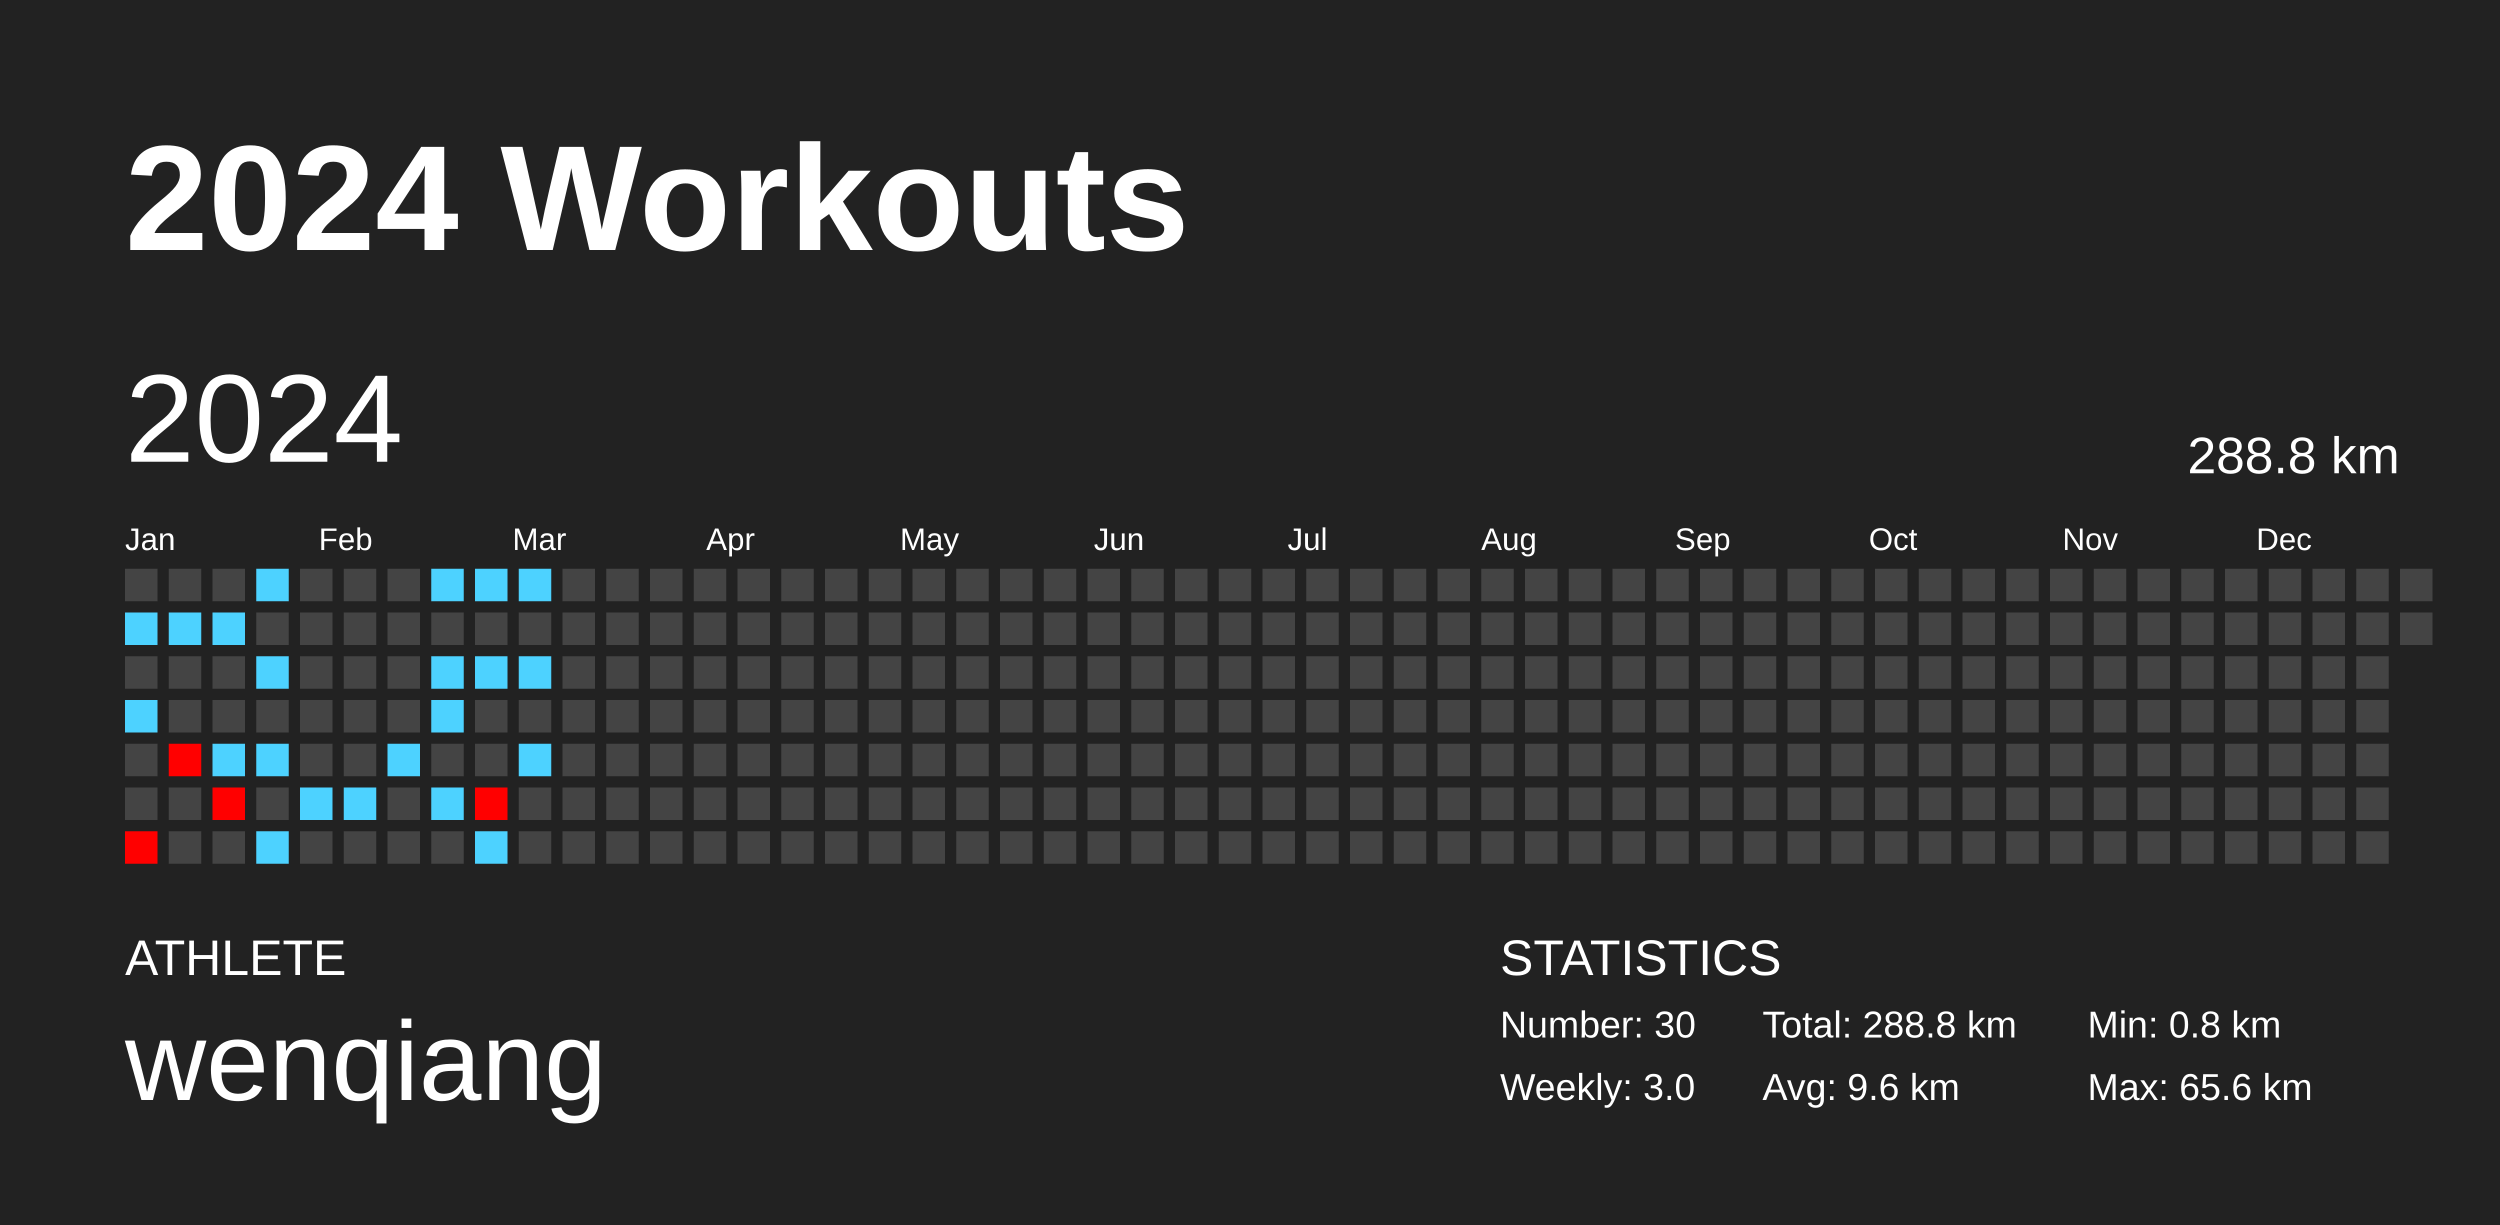
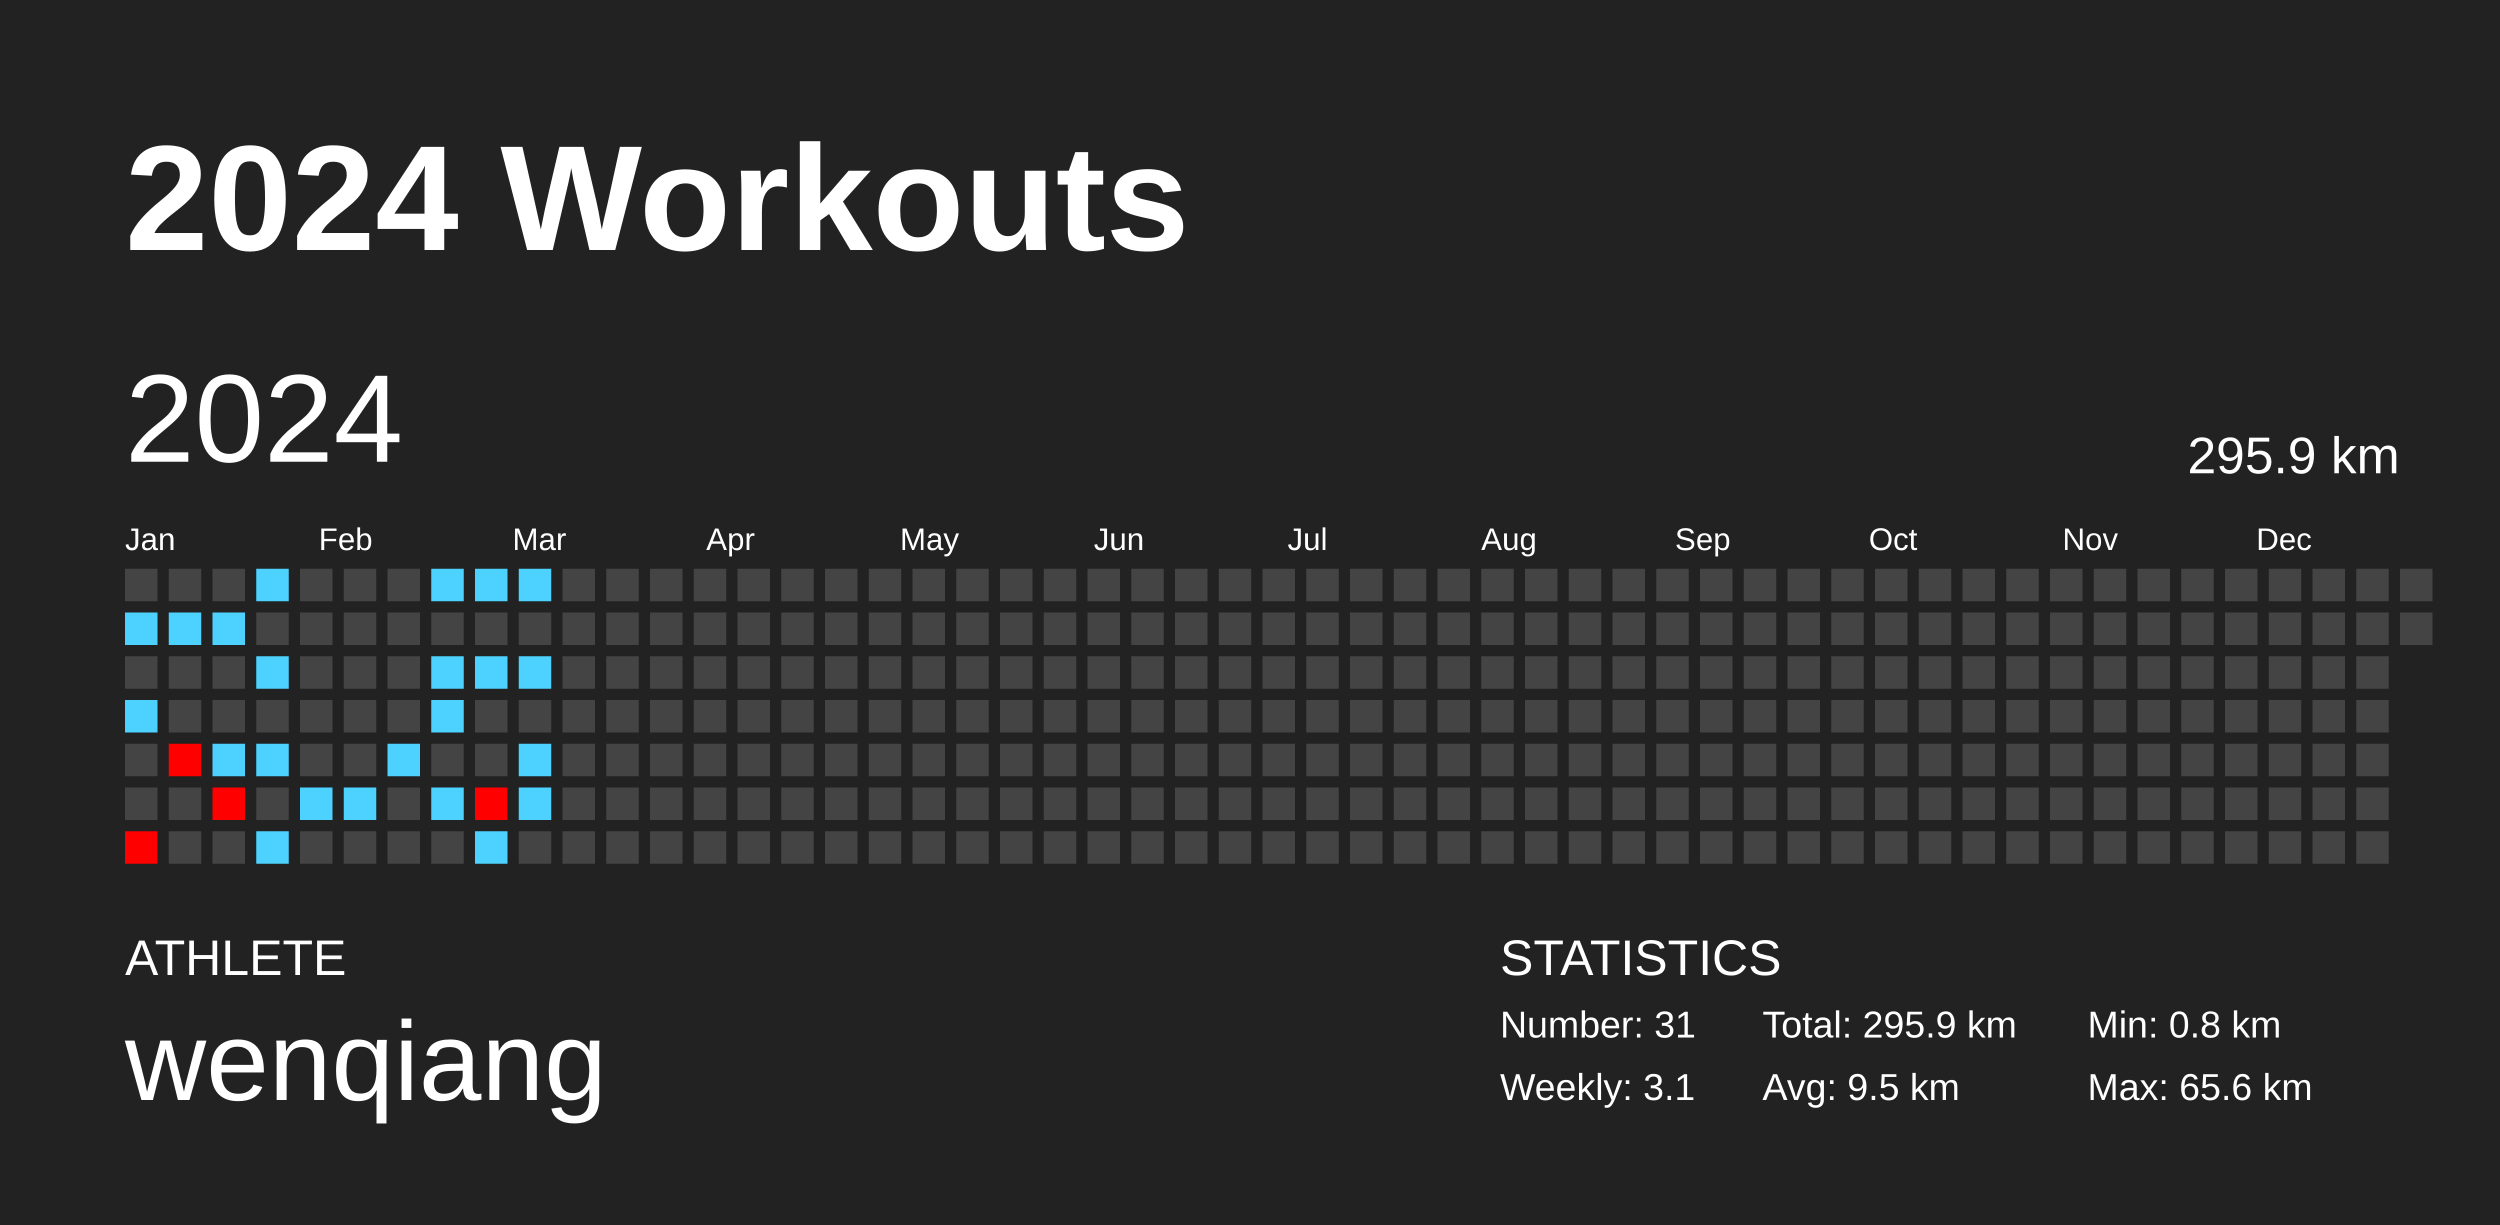
<svg xmlns="http://www.w3.org/2000/svg" baseProfile="full" height="98mm" version="1.1" viewBox="0,0,200,98" width="200mm">
  <defs />
  <rect fill="#222222" height="98" width="200" x="0" y="0" />
  <text fill="#FFFFFF" style="font-size:12px; font-family:Arial; font-weight:bold;" x="10" y="20">2024 Workouts</text>
  <text fill="#FFFFFF" style="font-size:4px; font-family:Arial" x="10" y="78">ATHLETE</text>
  <text fill="#FFFFFF" style="font-size:9px; font-family:Arial" x="10" y="88">wenqiang</text>
  <text fill="#FFFFFF" style="font-size:4px; font-family:Arial" x="120" y="78">STATISTICS</text>
-   <text fill="#FFFFFF" style="font-size:3px; font-family:Arial" x="120" y="83">Number: 30</text>
-   <text fill="#FFFFFF" style="font-size:3px; font-family:Arial" x="120" y="88">Weekly: 3.0</text>
-   <text fill="#FFFFFF" style="font-size:3px; font-family:Arial" x="141" y="83">Total: 288.8 km</text>
-   <text fill="#FFFFFF" style="font-size:3px; font-family:Arial" x="141" y="88">Avg: 9.6 km</text>
+   <text fill="#FFFFFF" style="font-size:3px; font-family:Arial" x="120" y="83">Number: 31</text>
+   <text fill="#FFFFFF" style="font-size:3px; font-family:Arial" x="120" y="88">Weekly: 3.1</text>
+   <text fill="#FFFFFF" style="font-size:3px; font-family:Arial" x="141" y="83">Total: 295.9 km</text>
+   <text fill="#FFFFFF" style="font-size:3px; font-family:Arial" x="141" y="88">Avg: 9.5 km</text>
  <text fill="#FFFFFF" style="font-size:3px; font-family:Arial" x="167" y="83">Min: 0.8 km</text>
  <text fill="#FFFFFF" style="font-size:3px; font-family:Arial" x="167" y="88">Max: 65.6 km</text>
  <text dominant-baseline="hanging" fill="#FFFFFF" style="font-size:10.0px; font-family:Arial;" x="10" y="30">2024</text>
-   <text dominant-baseline="hanging" fill="#FFFFFF" style="font-size:4.125px; font-family:Arial;" x="175" y="35">288.8 km</text>
+   <text dominant-baseline="hanging" fill="#FFFFFF" style="font-size:4.125px; font-family:Arial;" x="175" y="35">295.9 km</text>
  <text fill="#FFFFFF" style="font-size:2.5px; font-family:Arial" x="10.0" y="44">Jan</text>
  <text fill="#FFFFFF" style="font-size:2.5px; font-family:Arial" x="25.5" y="44">Feb</text>
  <text fill="#FFFFFF" style="font-size:2.5px; font-family:Arial" x="41.0" y="44">Mar</text>
  <text fill="#FFFFFF" style="font-size:2.5px; font-family:Arial" x="56.5" y="44">Apr</text>
  <text fill="#FFFFFF" style="font-size:2.5px; font-family:Arial" x="72.0" y="44">May</text>
  <text fill="#FFFFFF" style="font-size:2.5px; font-family:Arial" x="87.5" y="44">Jun</text>
  <text fill="#FFFFFF" style="font-size:2.5px; font-family:Arial" x="103.0" y="44">Jul</text>
  <text fill="#FFFFFF" style="font-size:2.5px; font-family:Arial" x="118.5" y="44">Aug</text>
  <text fill="#FFFFFF" style="font-size:2.5px; font-family:Arial" x="134.0" y="44">Sep</text>
  <text fill="#FFFFFF" style="font-size:2.5px; font-family:Arial" x="149.5" y="44">Oct</text>
  <text fill="#FFFFFF" style="font-size:2.5px; font-family:Arial" x="165.0" y="44">Nov</text>
  <text fill="#FFFFFF" style="font-size:2.5px; font-family:Arial" x="180.5" y="44">Dec</text>
  <rect fill="#444444" height="2.6" width="2.6" x="10.0" y="45.5" />
  <rect fill="#4dd2ff" height="2.6" width="2.6" x="10.0" y="49.0" />
  <rect fill="#444444" height="2.6" width="2.6" x="10.0" y="52.5" />
  <rect fill="#4dd2ff" height="2.6" width="2.6" x="10.0" y="56.0" />
  <rect fill="#444444" height="2.6" width="2.6" x="10.0" y="59.5" />
  <rect fill="#444444" height="2.6" width="2.6" x="10.0" y="63.0" />
  <rect fill="red" height="2.6" width="2.6" x="10.0" y="66.5" />
  <rect fill="#444444" height="2.6" width="2.6" x="13.5" y="45.5" />
  <rect fill="#4dd2ff" height="2.6" width="2.6" x="13.5" y="49.0" />
  <rect fill="#444444" height="2.6" width="2.6" x="13.5" y="52.5" />
  <rect fill="#444444" height="2.6" width="2.6" x="13.5" y="56.0" />
  <rect fill="red" height="2.6" width="2.6" x="13.5" y="59.5" />
  <rect fill="#444444" height="2.6" width="2.6" x="13.5" y="63.0" />
  <rect fill="#444444" height="2.6" width="2.6" x="13.5" y="66.5" />
  <rect fill="#444444" height="2.6" width="2.6" x="17.0" y="45.5" />
  <rect fill="#4dd2ff" height="2.6" width="2.6" x="17.0" y="49.0" />
  <rect fill="#444444" height="2.6" width="2.6" x="17.0" y="52.5" />
  <rect fill="#444444" height="2.6" width="2.6" x="17.0" y="56.0" />
  <rect fill="#4dd2ff" height="2.6" width="2.6" x="17.0" y="59.5" />
  <rect fill="red" height="2.6" width="2.6" x="17.0" y="63.0" />
  <rect fill="#444444" height="2.6" width="2.6" x="17.0" y="66.5" />
  <rect fill="#4dd2ff" height="2.6" width="2.6" x="20.5" y="45.5" />
  <rect fill="#444444" height="2.6" width="2.6" x="20.5" y="49.0" />
  <rect fill="#4dd2ff" height="2.6" width="2.6" x="20.5" y="52.5" />
  <rect fill="#444444" height="2.6" width="2.6" x="20.5" y="56.0" />
  <rect fill="#4dd2ff" height="2.6" width="2.6" x="20.5" y="59.5" />
  <rect fill="#444444" height="2.6" width="2.6" x="20.5" y="63.0" />
  <rect fill="#4dd2ff" height="2.6" width="2.6" x="20.5" y="66.5" />
  <rect fill="#444444" height="2.6" width="2.6" x="24.0" y="45.5" />
  <rect fill="#444444" height="2.6" width="2.6" x="24.0" y="49.0" />
  <rect fill="#444444" height="2.6" width="2.6" x="24.0" y="52.5" />
  <rect fill="#444444" height="2.6" width="2.6" x="24.0" y="56.0" />
  <rect fill="#444444" height="2.6" width="2.6" x="24.0" y="59.5" />
  <rect fill="#4dd2ff" height="2.6" width="2.6" x="24.0" y="63.0" />
  <rect fill="#444444" height="2.6" width="2.6" x="24.0" y="66.5" />
  <rect fill="#444444" height="2.6" width="2.6" x="27.5" y="45.5" />
  <rect fill="#444444" height="2.6" width="2.6" x="27.5" y="49.0" />
  <rect fill="#444444" height="2.6" width="2.6" x="27.5" y="52.5" />
  <rect fill="#444444" height="2.6" width="2.6" x="27.5" y="56.0" />
  <rect fill="#444444" height="2.6" width="2.6" x="27.5" y="59.5" />
  <rect fill="#4dd2ff" height="2.6" width="2.6" x="27.5" y="63.0" />
  <rect fill="#444444" height="2.6" width="2.6" x="27.5" y="66.5" />
  <rect fill="#444444" height="2.6" width="2.6" x="31.0" y="45.5" />
  <rect fill="#444444" height="2.6" width="2.6" x="31.0" y="49.0" />
  <rect fill="#444444" height="2.6" width="2.6" x="31.0" y="52.5" />
  <rect fill="#444444" height="2.6" width="2.6" x="31.0" y="56.0" />
  <rect fill="#4dd2ff" height="2.6" width="2.6" x="31.0" y="59.5" />
  <rect fill="#444444" height="2.6" width="2.6" x="31.0" y="63.0" />
  <rect fill="#444444" height="2.6" width="2.6" x="31.0" y="66.5" />
  <rect fill="#4dd2ff" height="2.6" width="2.6" x="34.5" y="45.5" />
  <rect fill="#444444" height="2.6" width="2.6" x="34.5" y="49.0" />
  <rect fill="#4dd2ff" height="2.6" width="2.6" x="34.5" y="52.5" />
  <rect fill="#4dd2ff" height="2.6" width="2.6" x="34.5" y="56.0" />
  <rect fill="#444444" height="2.6" width="2.6" x="34.5" y="59.5" />
  <rect fill="#4dd2ff" height="2.6" width="2.6" x="34.5" y="63.0" />
  <rect fill="#444444" height="2.6" width="2.6" x="34.5" y="66.5" />
  <rect fill="#4dd2ff" height="2.6" width="2.6" x="38.0" y="45.5" />
  <rect fill="#444444" height="2.6" width="2.6" x="38.0" y="49.0" />
  <rect fill="#4dd2ff" height="2.6" width="2.6" x="38.0" y="52.5" />
  <rect fill="#444444" height="2.6" width="2.6" x="38.0" y="56.0" />
  <rect fill="#444444" height="2.6" width="2.6" x="38.0" y="59.5" />
  <rect fill="red" height="2.6" width="2.6" x="38.0" y="63.0" />
  <rect fill="#4dd2ff" height="2.6" width="2.6" x="38.0" y="66.5" />
  <rect fill="#4dd2ff" height="2.6" width="2.6" x="41.5" y="45.5" />
  <rect fill="#444444" height="2.6" width="2.6" x="41.5" y="49.0" />
  <rect fill="#4dd2ff" height="2.6" width="2.6" x="41.5" y="52.5" />
  <rect fill="#444444" height="2.6" width="2.6" x="41.5" y="56.0" />
  <rect fill="#4dd2ff" height="2.6" width="2.6" x="41.5" y="59.5" />
-   <rect fill="#444444" height="2.6" width="2.6" x="41.5" y="63.0" />
+   <rect fill="#4dd2ff" height="2.6" width="2.6" x="41.5" y="63.0" />
  <rect fill="#444444" height="2.6" width="2.6" x="41.5" y="66.5" />
  <rect fill="#444444" height="2.6" width="2.6" x="45.0" y="45.5" />
  <rect fill="#444444" height="2.6" width="2.6" x="45.0" y="49.0" />
  <rect fill="#444444" height="2.6" width="2.6" x="45.0" y="52.5" />
  <rect fill="#444444" height="2.6" width="2.6" x="45.0" y="56.0" />
  <rect fill="#444444" height="2.6" width="2.6" x="45.0" y="59.5" />
  <rect fill="#444444" height="2.6" width="2.6" x="45.0" y="63.0" />
  <rect fill="#444444" height="2.6" width="2.6" x="45.0" y="66.5" />
  <rect fill="#444444" height="2.6" width="2.6" x="48.5" y="45.5" />
  <rect fill="#444444" height="2.6" width="2.6" x="48.5" y="49.0" />
  <rect fill="#444444" height="2.6" width="2.6" x="48.5" y="52.5" />
  <rect fill="#444444" height="2.6" width="2.6" x="48.5" y="56.0" />
  <rect fill="#444444" height="2.6" width="2.6" x="48.5" y="59.5" />
  <rect fill="#444444" height="2.6" width="2.6" x="48.5" y="63.0" />
  <rect fill="#444444" height="2.6" width="2.6" x="48.5" y="66.5" />
  <rect fill="#444444" height="2.6" width="2.6" x="52.0" y="45.5" />
  <rect fill="#444444" height="2.6" width="2.6" x="52.0" y="49.0" />
  <rect fill="#444444" height="2.6" width="2.6" x="52.0" y="52.5" />
  <rect fill="#444444" height="2.6" width="2.6" x="52.0" y="56.0" />
  <rect fill="#444444" height="2.6" width="2.6" x="52.0" y="59.5" />
  <rect fill="#444444" height="2.6" width="2.6" x="52.0" y="63.0" />
  <rect fill="#444444" height="2.6" width="2.6" x="52.0" y="66.5" />
  <rect fill="#444444" height="2.6" width="2.6" x="55.5" y="45.5" />
  <rect fill="#444444" height="2.6" width="2.6" x="55.5" y="49.0" />
  <rect fill="#444444" height="2.6" width="2.6" x="55.5" y="52.5" />
  <rect fill="#444444" height="2.6" width="2.6" x="55.5" y="56.0" />
  <rect fill="#444444" height="2.6" width="2.6" x="55.5" y="59.5" />
  <rect fill="#444444" height="2.6" width="2.6" x="55.5" y="63.0" />
  <rect fill="#444444" height="2.6" width="2.6" x="55.5" y="66.5" />
  <rect fill="#444444" height="2.6" width="2.6" x="59.0" y="45.5" />
  <rect fill="#444444" height="2.6" width="2.6" x="59.0" y="49.0" />
  <rect fill="#444444" height="2.6" width="2.6" x="59.0" y="52.5" />
  <rect fill="#444444" height="2.6" width="2.6" x="59.0" y="56.0" />
  <rect fill="#444444" height="2.6" width="2.6" x="59.0" y="59.5" />
  <rect fill="#444444" height="2.6" width="2.6" x="59.0" y="63.0" />
  <rect fill="#444444" height="2.6" width="2.6" x="59.0" y="66.5" />
  <rect fill="#444444" height="2.6" width="2.6" x="62.5" y="45.5" />
  <rect fill="#444444" height="2.6" width="2.6" x="62.5" y="49.0" />
  <rect fill="#444444" height="2.6" width="2.6" x="62.5" y="52.5" />
  <rect fill="#444444" height="2.6" width="2.6" x="62.5" y="56.0" />
  <rect fill="#444444" height="2.6" width="2.6" x="62.5" y="59.5" />
  <rect fill="#444444" height="2.6" width="2.6" x="62.5" y="63.0" />
  <rect fill="#444444" height="2.6" width="2.6" x="62.5" y="66.5" />
  <rect fill="#444444" height="2.6" width="2.6" x="66.0" y="45.5" />
  <rect fill="#444444" height="2.6" width="2.6" x="66.0" y="49.0" />
  <rect fill="#444444" height="2.6" width="2.6" x="66.0" y="52.5" />
  <rect fill="#444444" height="2.6" width="2.6" x="66.0" y="56.0" />
  <rect fill="#444444" height="2.6" width="2.6" x="66.0" y="59.5" />
  <rect fill="#444444" height="2.6" width="2.6" x="66.0" y="63.0" />
  <rect fill="#444444" height="2.6" width="2.6" x="66.0" y="66.5" />
  <rect fill="#444444" height="2.6" width="2.6" x="69.5" y="45.5" />
  <rect fill="#444444" height="2.6" width="2.6" x="69.5" y="49.0" />
  <rect fill="#444444" height="2.6" width="2.6" x="69.5" y="52.5" />
  <rect fill="#444444" height="2.6" width="2.6" x="69.5" y="56.0" />
  <rect fill="#444444" height="2.6" width="2.6" x="69.5" y="59.5" />
  <rect fill="#444444" height="2.6" width="2.6" x="69.5" y="63.0" />
  <rect fill="#444444" height="2.6" width="2.6" x="69.5" y="66.5" />
  <rect fill="#444444" height="2.6" width="2.6" x="73.0" y="45.5" />
  <rect fill="#444444" height="2.6" width="2.6" x="73.0" y="49.0" />
  <rect fill="#444444" height="2.6" width="2.6" x="73.0" y="52.5" />
  <rect fill="#444444" height="2.6" width="2.6" x="73.0" y="56.0" />
  <rect fill="#444444" height="2.6" width="2.6" x="73.0" y="59.5" />
  <rect fill="#444444" height="2.6" width="2.6" x="73.0" y="63.0" />
  <rect fill="#444444" height="2.6" width="2.6" x="73.0" y="66.5" />
  <rect fill="#444444" height="2.6" width="2.6" x="76.5" y="45.5" />
  <rect fill="#444444" height="2.6" width="2.6" x="76.5" y="49.0" />
  <rect fill="#444444" height="2.6" width="2.6" x="76.5" y="52.5" />
  <rect fill="#444444" height="2.6" width="2.6" x="76.5" y="56.0" />
  <rect fill="#444444" height="2.6" width="2.6" x="76.5" y="59.5" />
  <rect fill="#444444" height="2.6" width="2.6" x="76.5" y="63.0" />
  <rect fill="#444444" height="2.6" width="2.6" x="76.5" y="66.5" />
  <rect fill="#444444" height="2.6" width="2.6" x="80.0" y="45.5" />
  <rect fill="#444444" height="2.6" width="2.6" x="80.0" y="49.0" />
  <rect fill="#444444" height="2.6" width="2.6" x="80.0" y="52.5" />
  <rect fill="#444444" height="2.6" width="2.6" x="80.0" y="56.0" />
  <rect fill="#444444" height="2.6" width="2.6" x="80.0" y="59.5" />
  <rect fill="#444444" height="2.6" width="2.6" x="80.0" y="63.0" />
  <rect fill="#444444" height="2.6" width="2.6" x="80.0" y="66.5" />
  <rect fill="#444444" height="2.6" width="2.6" x="83.5" y="45.5" />
  <rect fill="#444444" height="2.6" width="2.6" x="83.5" y="49.0" />
  <rect fill="#444444" height="2.6" width="2.6" x="83.5" y="52.5" />
  <rect fill="#444444" height="2.6" width="2.6" x="83.5" y="56.0" />
  <rect fill="#444444" height="2.6" width="2.6" x="83.5" y="59.5" />
  <rect fill="#444444" height="2.6" width="2.6" x="83.5" y="63.0" />
  <rect fill="#444444" height="2.6" width="2.6" x="83.5" y="66.5" />
  <rect fill="#444444" height="2.6" width="2.6" x="87.0" y="45.5" />
  <rect fill="#444444" height="2.6" width="2.6" x="87.0" y="49.0" />
  <rect fill="#444444" height="2.6" width="2.6" x="87.0" y="52.5" />
  <rect fill="#444444" height="2.6" width="2.6" x="87.0" y="56.0" />
  <rect fill="#444444" height="2.6" width="2.6" x="87.0" y="59.5" />
  <rect fill="#444444" height="2.6" width="2.6" x="87.0" y="63.0" />
  <rect fill="#444444" height="2.6" width="2.6" x="87.0" y="66.5" />
  <rect fill="#444444" height="2.6" width="2.6" x="90.5" y="45.5" />
  <rect fill="#444444" height="2.6" width="2.6" x="90.5" y="49.0" />
  <rect fill="#444444" height="2.6" width="2.6" x="90.5" y="52.5" />
  <rect fill="#444444" height="2.6" width="2.6" x="90.5" y="56.0" />
  <rect fill="#444444" height="2.6" width="2.6" x="90.5" y="59.5" />
  <rect fill="#444444" height="2.6" width="2.6" x="90.5" y="63.0" />
  <rect fill="#444444" height="2.6" width="2.6" x="90.5" y="66.5" />
  <rect fill="#444444" height="2.6" width="2.6" x="94.0" y="45.5" />
  <rect fill="#444444" height="2.6" width="2.6" x="94.0" y="49.0" />
  <rect fill="#444444" height="2.6" width="2.6" x="94.0" y="52.5" />
  <rect fill="#444444" height="2.6" width="2.6" x="94.0" y="56.0" />
  <rect fill="#444444" height="2.6" width="2.6" x="94.0" y="59.5" />
  <rect fill="#444444" height="2.6" width="2.6" x="94.0" y="63.0" />
  <rect fill="#444444" height="2.6" width="2.6" x="94.0" y="66.5" />
  <rect fill="#444444" height="2.6" width="2.6" x="97.5" y="45.5" />
  <rect fill="#444444" height="2.6" width="2.6" x="97.5" y="49.0" />
  <rect fill="#444444" height="2.6" width="2.6" x="97.5" y="52.5" />
  <rect fill="#444444" height="2.6" width="2.6" x="97.5" y="56.0" />
  <rect fill="#444444" height="2.6" width="2.6" x="97.5" y="59.5" />
  <rect fill="#444444" height="2.6" width="2.6" x="97.5" y="63.0" />
  <rect fill="#444444" height="2.6" width="2.6" x="97.5" y="66.5" />
  <rect fill="#444444" height="2.6" width="2.6" x="101.0" y="45.5" />
  <rect fill="#444444" height="2.6" width="2.6" x="101.0" y="49.0" />
  <rect fill="#444444" height="2.6" width="2.6" x="101.0" y="52.5" />
  <rect fill="#444444" height="2.6" width="2.6" x="101.0" y="56.0" />
  <rect fill="#444444" height="2.6" width="2.6" x="101.0" y="59.5" />
  <rect fill="#444444" height="2.6" width="2.6" x="101.0" y="63.0" />
  <rect fill="#444444" height="2.6" width="2.6" x="101.0" y="66.5" />
  <rect fill="#444444" height="2.6" width="2.6" x="104.5" y="45.5" />
  <rect fill="#444444" height="2.6" width="2.6" x="104.5" y="49.0" />
  <rect fill="#444444" height="2.6" width="2.6" x="104.5" y="52.5" />
  <rect fill="#444444" height="2.6" width="2.6" x="104.5" y="56.0" />
  <rect fill="#444444" height="2.6" width="2.6" x="104.5" y="59.5" />
  <rect fill="#444444" height="2.6" width="2.6" x="104.5" y="63.0" />
  <rect fill="#444444" height="2.6" width="2.6" x="104.5" y="66.5" />
  <rect fill="#444444" height="2.6" width="2.6" x="108.0" y="45.5" />
  <rect fill="#444444" height="2.6" width="2.6" x="108.0" y="49.0" />
  <rect fill="#444444" height="2.6" width="2.6" x="108.0" y="52.5" />
  <rect fill="#444444" height="2.6" width="2.6" x="108.0" y="56.0" />
  <rect fill="#444444" height="2.6" width="2.6" x="108.0" y="59.5" />
  <rect fill="#444444" height="2.6" width="2.6" x="108.0" y="63.0" />
  <rect fill="#444444" height="2.6" width="2.6" x="108.0" y="66.5" />
  <rect fill="#444444" height="2.6" width="2.6" x="111.5" y="45.5" />
  <rect fill="#444444" height="2.6" width="2.6" x="111.5" y="49.0" />
  <rect fill="#444444" height="2.6" width="2.6" x="111.5" y="52.5" />
  <rect fill="#444444" height="2.6" width="2.6" x="111.5" y="56.0" />
  <rect fill="#444444" height="2.6" width="2.6" x="111.5" y="59.5" />
  <rect fill="#444444" height="2.6" width="2.6" x="111.5" y="63.0" />
  <rect fill="#444444" height="2.6" width="2.6" x="111.5" y="66.5" />
  <rect fill="#444444" height="2.6" width="2.6" x="115.0" y="45.5" />
  <rect fill="#444444" height="2.6" width="2.6" x="115.0" y="49.0" />
  <rect fill="#444444" height="2.6" width="2.6" x="115.0" y="52.5" />
  <rect fill="#444444" height="2.6" width="2.6" x="115.0" y="56.0" />
  <rect fill="#444444" height="2.6" width="2.6" x="115.0" y="59.5" />
  <rect fill="#444444" height="2.6" width="2.6" x="115.0" y="63.0" />
  <rect fill="#444444" height="2.6" width="2.6" x="115.0" y="66.5" />
  <rect fill="#444444" height="2.6" width="2.6" x="118.5" y="45.5" />
  <rect fill="#444444" height="2.6" width="2.6" x="118.5" y="49.0" />
  <rect fill="#444444" height="2.6" width="2.6" x="118.5" y="52.5" />
  <rect fill="#444444" height="2.6" width="2.6" x="118.5" y="56.0" />
  <rect fill="#444444" height="2.6" width="2.6" x="118.5" y="59.5" />
  <rect fill="#444444" height="2.6" width="2.6" x="118.5" y="63.0" />
  <rect fill="#444444" height="2.6" width="2.6" x="118.5" y="66.5" />
  <rect fill="#444444" height="2.6" width="2.6" x="122.0" y="45.5" />
  <rect fill="#444444" height="2.6" width="2.6" x="122.0" y="49.0" />
  <rect fill="#444444" height="2.6" width="2.6" x="122.0" y="52.5" />
  <rect fill="#444444" height="2.6" width="2.6" x="122.0" y="56.0" />
  <rect fill="#444444" height="2.6" width="2.6" x="122.0" y="59.5" />
  <rect fill="#444444" height="2.6" width="2.6" x="122.0" y="63.0" />
  <rect fill="#444444" height="2.6" width="2.6" x="122.0" y="66.5" />
  <rect fill="#444444" height="2.6" width="2.6" x="125.5" y="45.5" />
  <rect fill="#444444" height="2.6" width="2.6" x="125.5" y="49.0" />
  <rect fill="#444444" height="2.6" width="2.6" x="125.5" y="52.5" />
  <rect fill="#444444" height="2.6" width="2.6" x="125.5" y="56.0" />
  <rect fill="#444444" height="2.6" width="2.6" x="125.5" y="59.5" />
  <rect fill="#444444" height="2.6" width="2.6" x="125.5" y="63.0" />
  <rect fill="#444444" height="2.6" width="2.6" x="125.5" y="66.5" />
  <rect fill="#444444" height="2.6" width="2.6" x="129.0" y="45.5" />
  <rect fill="#444444" height="2.6" width="2.6" x="129.0" y="49.0" />
  <rect fill="#444444" height="2.6" width="2.6" x="129.0" y="52.5" />
  <rect fill="#444444" height="2.6" width="2.6" x="129.0" y="56.0" />
  <rect fill="#444444" height="2.6" width="2.6" x="129.0" y="59.5" />
  <rect fill="#444444" height="2.6" width="2.6" x="129.0" y="63.0" />
  <rect fill="#444444" height="2.6" width="2.6" x="129.0" y="66.5" />
  <rect fill="#444444" height="2.6" width="2.6" x="132.5" y="45.5" />
  <rect fill="#444444" height="2.6" width="2.6" x="132.5" y="49.0" />
  <rect fill="#444444" height="2.6" width="2.6" x="132.5" y="52.5" />
  <rect fill="#444444" height="2.6" width="2.6" x="132.5" y="56.0" />
  <rect fill="#444444" height="2.6" width="2.6" x="132.5" y="59.5" />
  <rect fill="#444444" height="2.6" width="2.6" x="132.5" y="63.0" />
  <rect fill="#444444" height="2.6" width="2.6" x="132.5" y="66.5" />
  <rect fill="#444444" height="2.6" width="2.6" x="136.0" y="45.5" />
  <rect fill="#444444" height="2.6" width="2.6" x="136.0" y="49.0" />
  <rect fill="#444444" height="2.6" width="2.6" x="136.0" y="52.5" />
  <rect fill="#444444" height="2.6" width="2.6" x="136.0" y="56.0" />
  <rect fill="#444444" height="2.6" width="2.6" x="136.0" y="59.5" />
  <rect fill="#444444" height="2.6" width="2.6" x="136.0" y="63.0" />
  <rect fill="#444444" height="2.6" width="2.6" x="136.0" y="66.5" />
  <rect fill="#444444" height="2.6" width="2.6" x="139.5" y="45.5" />
  <rect fill="#444444" height="2.6" width="2.6" x="139.5" y="49.0" />
  <rect fill="#444444" height="2.6" width="2.6" x="139.5" y="52.5" />
  <rect fill="#444444" height="2.6" width="2.6" x="139.5" y="56.0" />
  <rect fill="#444444" height="2.6" width="2.6" x="139.5" y="59.5" />
  <rect fill="#444444" height="2.6" width="2.6" x="139.5" y="63.0" />
  <rect fill="#444444" height="2.6" width="2.6" x="139.5" y="66.5" />
  <rect fill="#444444" height="2.6" width="2.6" x="143.0" y="45.5" />
  <rect fill="#444444" height="2.6" width="2.6" x="143.0" y="49.0" />
  <rect fill="#444444" height="2.6" width="2.6" x="143.0" y="52.5" />
  <rect fill="#444444" height="2.6" width="2.6" x="143.0" y="56.0" />
  <rect fill="#444444" height="2.6" width="2.6" x="143.0" y="59.5" />
  <rect fill="#444444" height="2.6" width="2.6" x="143.0" y="63.0" />
  <rect fill="#444444" height="2.6" width="2.6" x="143.0" y="66.5" />
  <rect fill="#444444" height="2.6" width="2.6" x="146.5" y="45.5" />
  <rect fill="#444444" height="2.6" width="2.6" x="146.5" y="49.0" />
  <rect fill="#444444" height="2.6" width="2.6" x="146.5" y="52.5" />
  <rect fill="#444444" height="2.6" width="2.6" x="146.5" y="56.0" />
  <rect fill="#444444" height="2.6" width="2.6" x="146.5" y="59.5" />
  <rect fill="#444444" height="2.6" width="2.6" x="146.5" y="63.0" />
  <rect fill="#444444" height="2.6" width="2.6" x="146.5" y="66.5" />
  <rect fill="#444444" height="2.6" width="2.6" x="150.0" y="45.5" />
  <rect fill="#444444" height="2.6" width="2.6" x="150.0" y="49.0" />
  <rect fill="#444444" height="2.6" width="2.6" x="150.0" y="52.5" />
  <rect fill="#444444" height="2.6" width="2.6" x="150.0" y="56.0" />
  <rect fill="#444444" height="2.6" width="2.6" x="150.0" y="59.5" />
  <rect fill="#444444" height="2.6" width="2.6" x="150.0" y="63.0" />
  <rect fill="#444444" height="2.6" width="2.6" x="150.0" y="66.5" />
  <rect fill="#444444" height="2.6" width="2.6" x="153.5" y="45.5" />
  <rect fill="#444444" height="2.6" width="2.6" x="153.5" y="49.0" />
  <rect fill="#444444" height="2.6" width="2.6" x="153.5" y="52.5" />
  <rect fill="#444444" height="2.6" width="2.6" x="153.5" y="56.0" />
  <rect fill="#444444" height="2.6" width="2.6" x="153.5" y="59.5" />
  <rect fill="#444444" height="2.6" width="2.6" x="153.5" y="63.0" />
  <rect fill="#444444" height="2.6" width="2.6" x="153.5" y="66.5" />
  <rect fill="#444444" height="2.6" width="2.6" x="157.0" y="45.5" />
  <rect fill="#444444" height="2.6" width="2.6" x="157.0" y="49.0" />
  <rect fill="#444444" height="2.6" width="2.6" x="157.0" y="52.5" />
  <rect fill="#444444" height="2.6" width="2.6" x="157.0" y="56.0" />
  <rect fill="#444444" height="2.6" width="2.6" x="157.0" y="59.5" />
  <rect fill="#444444" height="2.6" width="2.6" x="157.0" y="63.0" />
  <rect fill="#444444" height="2.6" width="2.6" x="157.0" y="66.5" />
  <rect fill="#444444" height="2.6" width="2.6" x="160.5" y="45.5" />
  <rect fill="#444444" height="2.6" width="2.6" x="160.5" y="49.0" />
  <rect fill="#444444" height="2.6" width="2.6" x="160.5" y="52.5" />
  <rect fill="#444444" height="2.6" width="2.6" x="160.5" y="56.0" />
  <rect fill="#444444" height="2.6" width="2.6" x="160.5" y="59.5" />
  <rect fill="#444444" height="2.6" width="2.6" x="160.5" y="63.0" />
  <rect fill="#444444" height="2.6" width="2.6" x="160.5" y="66.5" />
  <rect fill="#444444" height="2.6" width="2.6" x="164.0" y="45.5" />
  <rect fill="#444444" height="2.6" width="2.6" x="164.0" y="49.0" />
  <rect fill="#444444" height="2.6" width="2.6" x="164.0" y="52.5" />
  <rect fill="#444444" height="2.6" width="2.6" x="164.0" y="56.0" />
  <rect fill="#444444" height="2.6" width="2.6" x="164.0" y="59.5" />
  <rect fill="#444444" height="2.6" width="2.6" x="164.0" y="63.0" />
  <rect fill="#444444" height="2.6" width="2.6" x="164.0" y="66.5" />
  <rect fill="#444444" height="2.6" width="2.6" x="167.5" y="45.5" />
  <rect fill="#444444" height="2.6" width="2.6" x="167.5" y="49.0" />
  <rect fill="#444444" height="2.6" width="2.6" x="167.5" y="52.5" />
  <rect fill="#444444" height="2.6" width="2.6" x="167.5" y="56.0" />
  <rect fill="#444444" height="2.6" width="2.6" x="167.5" y="59.5" />
  <rect fill="#444444" height="2.6" width="2.6" x="167.5" y="63.0" />
  <rect fill="#444444" height="2.6" width="2.6" x="167.5" y="66.5" />
  <rect fill="#444444" height="2.6" width="2.6" x="171.0" y="45.5" />
  <rect fill="#444444" height="2.6" width="2.6" x="171.0" y="49.0" />
  <rect fill="#444444" height="2.6" width="2.6" x="171.0" y="52.5" />
  <rect fill="#444444" height="2.6" width="2.6" x="171.0" y="56.0" />
  <rect fill="#444444" height="2.6" width="2.6" x="171.0" y="59.5" />
  <rect fill="#444444" height="2.6" width="2.6" x="171.0" y="63.0" />
  <rect fill="#444444" height="2.6" width="2.6" x="171.0" y="66.5" />
  <rect fill="#444444" height="2.6" width="2.6" x="174.5" y="45.5" />
  <rect fill="#444444" height="2.6" width="2.6" x="174.5" y="49.0" />
  <rect fill="#444444" height="2.6" width="2.6" x="174.5" y="52.5" />
  <rect fill="#444444" height="2.6" width="2.6" x="174.5" y="56.0" />
  <rect fill="#444444" height="2.6" width="2.6" x="174.5" y="59.5" />
  <rect fill="#444444" height="2.6" width="2.6" x="174.5" y="63.0" />
  <rect fill="#444444" height="2.6" width="2.6" x="174.5" y="66.5" />
  <rect fill="#444444" height="2.6" width="2.6" x="178.0" y="45.5" />
  <rect fill="#444444" height="2.6" width="2.6" x="178.0" y="49.0" />
  <rect fill="#444444" height="2.6" width="2.6" x="178.0" y="52.5" />
  <rect fill="#444444" height="2.6" width="2.6" x="178.0" y="56.0" />
  <rect fill="#444444" height="2.6" width="2.6" x="178.0" y="59.5" />
  <rect fill="#444444" height="2.6" width="2.6" x="178.0" y="63.0" />
  <rect fill="#444444" height="2.6" width="2.6" x="178.0" y="66.5" />
  <rect fill="#444444" height="2.6" width="2.6" x="181.5" y="45.5" />
  <rect fill="#444444" height="2.6" width="2.6" x="181.5" y="49.0" />
  <rect fill="#444444" height="2.6" width="2.6" x="181.5" y="52.5" />
  <rect fill="#444444" height="2.6" width="2.6" x="181.5" y="56.0" />
  <rect fill="#444444" height="2.6" width="2.6" x="181.5" y="59.5" />
  <rect fill="#444444" height="2.6" width="2.6" x="181.5" y="63.0" />
  <rect fill="#444444" height="2.6" width="2.6" x="181.5" y="66.5" />
  <rect fill="#444444" height="2.6" width="2.6" x="185.0" y="45.5" />
  <rect fill="#444444" height="2.6" width="2.6" x="185.0" y="49.0" />
  <rect fill="#444444" height="2.6" width="2.6" x="185.0" y="52.5" />
  <rect fill="#444444" height="2.6" width="2.6" x="185.0" y="56.0" />
  <rect fill="#444444" height="2.6" width="2.6" x="185.0" y="59.5" />
  <rect fill="#444444" height="2.6" width="2.6" x="185.0" y="63.0" />
  <rect fill="#444444" height="2.6" width="2.6" x="185.0" y="66.5" />
  <rect fill="#444444" height="2.6" width="2.6" x="188.5" y="45.5" />
  <rect fill="#444444" height="2.6" width="2.6" x="188.5" y="49.0" />
  <rect fill="#444444" height="2.6" width="2.6" x="188.5" y="52.5" />
  <rect fill="#444444" height="2.6" width="2.6" x="188.5" y="56.0" />
  <rect fill="#444444" height="2.6" width="2.6" x="188.5" y="59.5" />
  <rect fill="#444444" height="2.6" width="2.6" x="188.5" y="63.0" />
  <rect fill="#444444" height="2.6" width="2.6" x="188.5" y="66.5" />
  <rect fill="#444444" height="2.6" width="2.6" x="192.0" y="45.5" />
  <rect fill="#444444" height="2.6" width="2.6" x="192.0" y="49.0" />
</svg>
